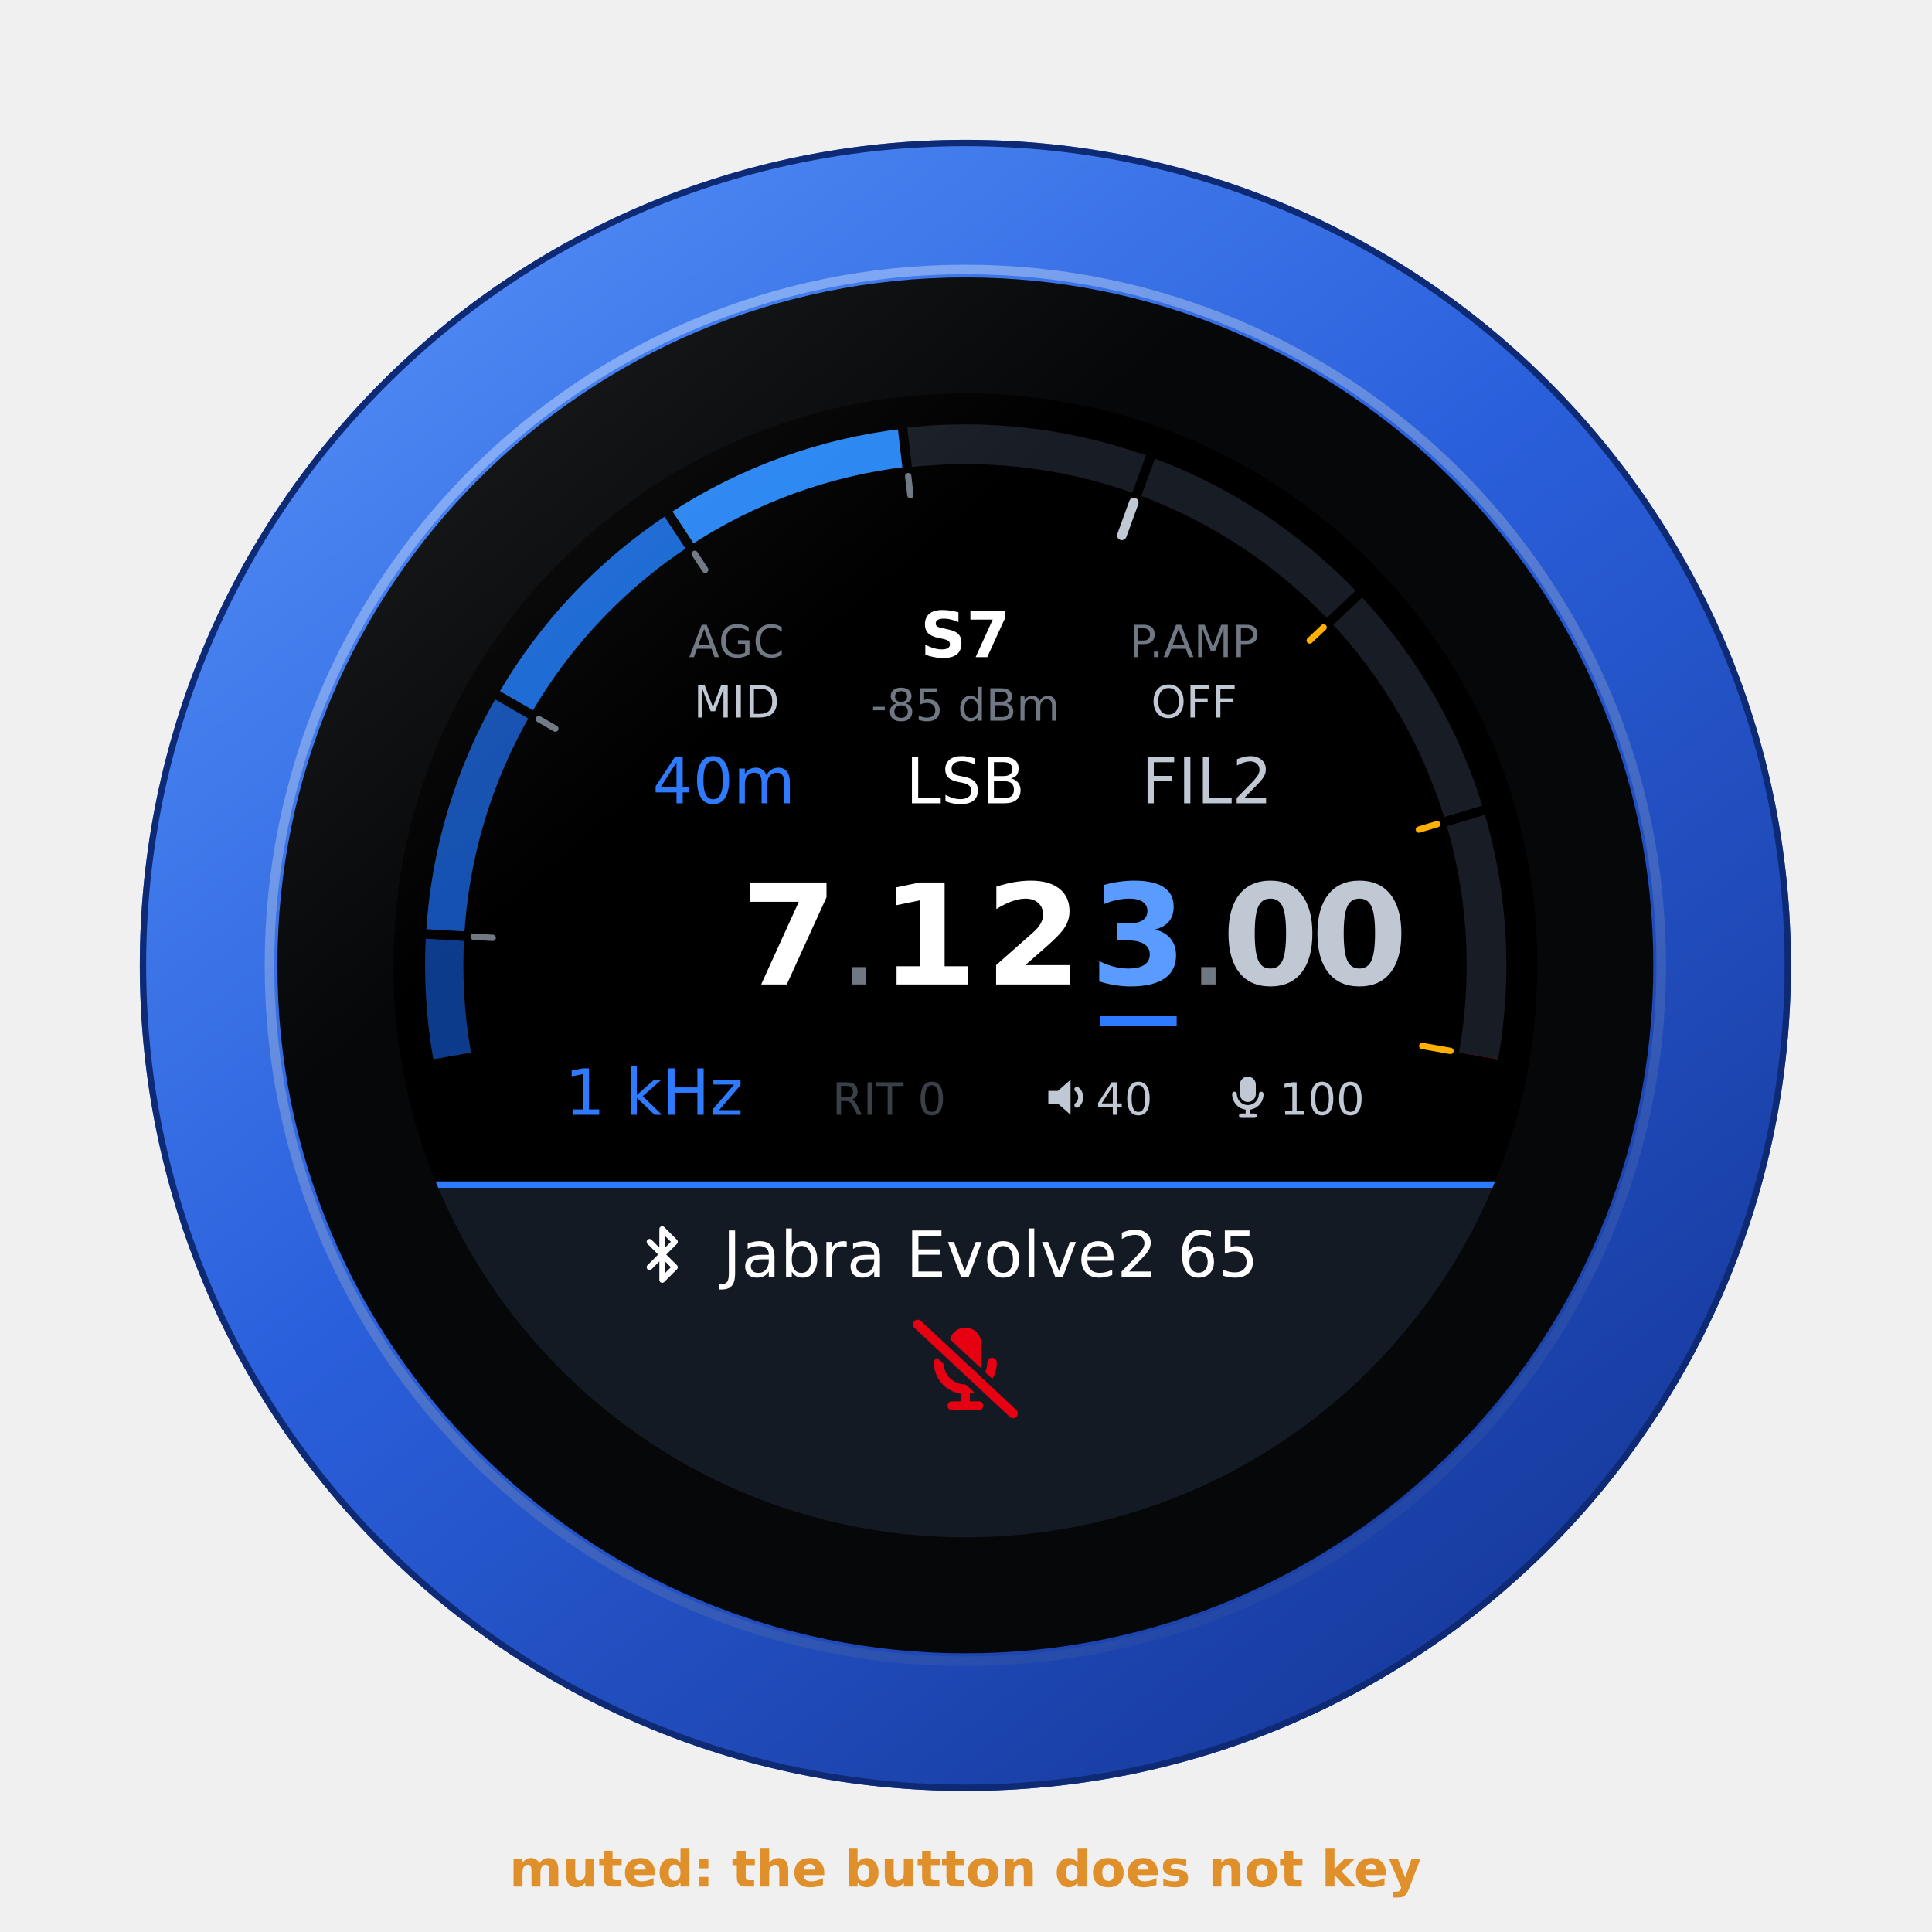
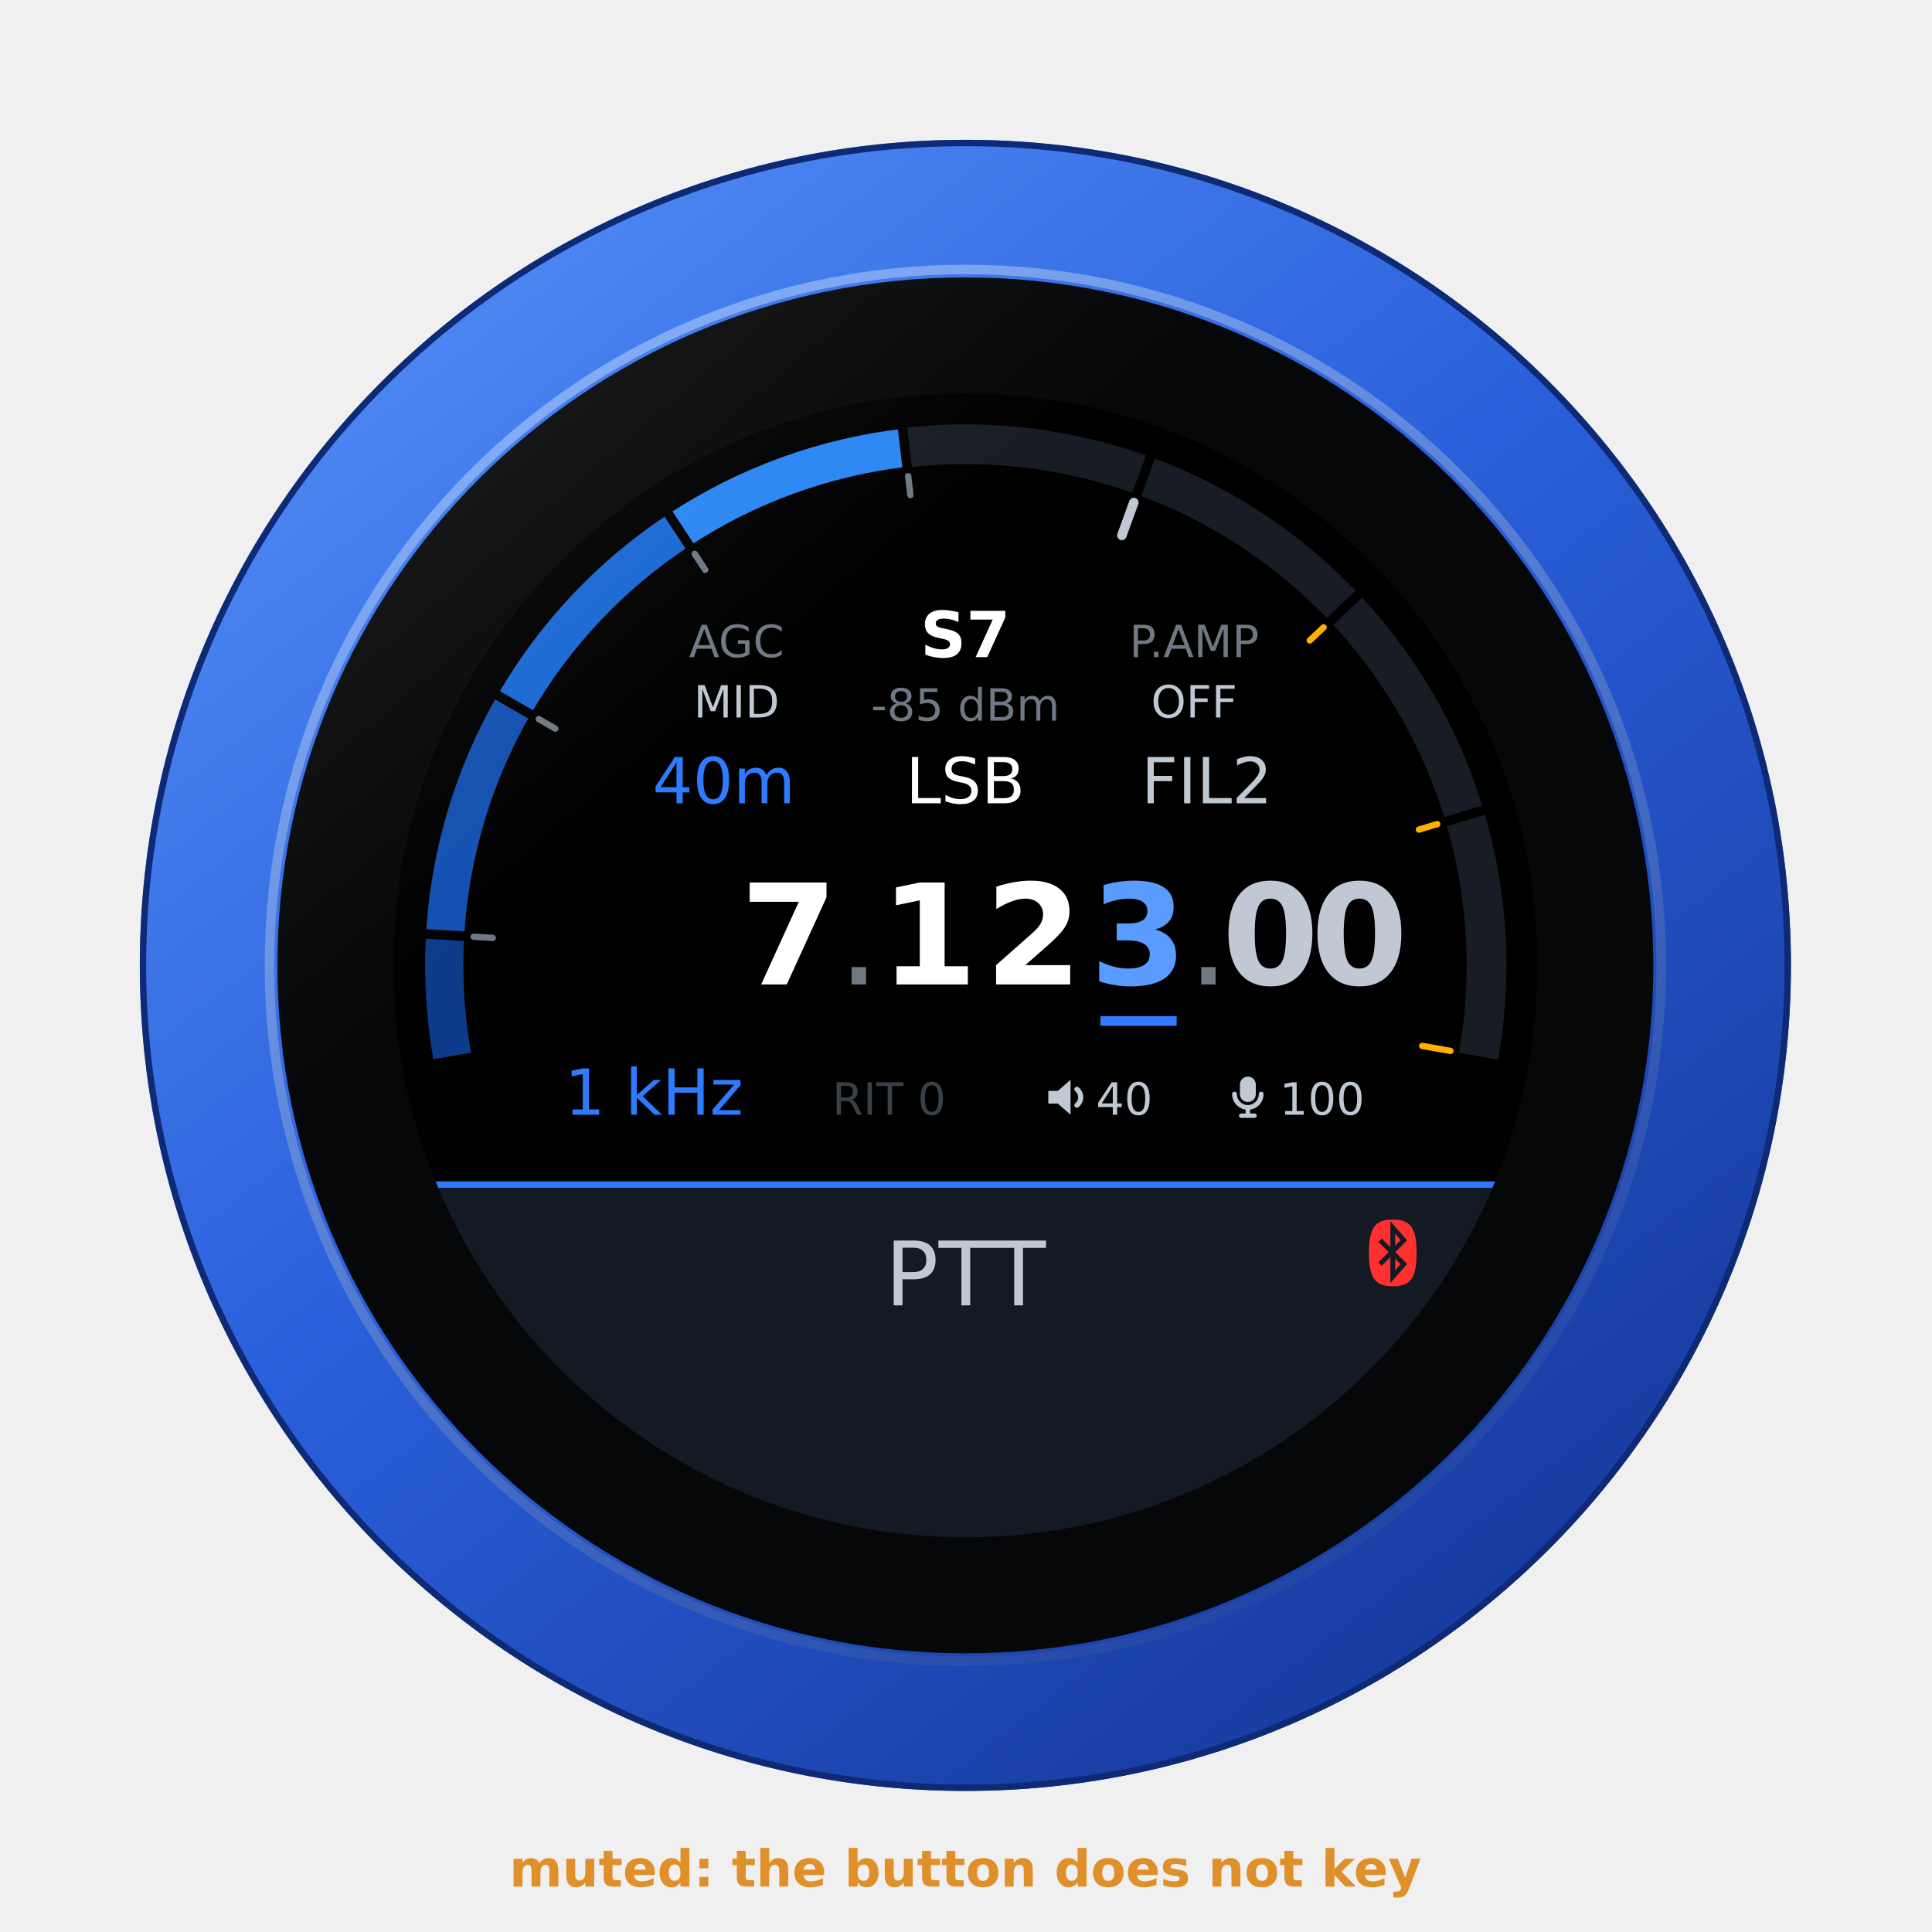
- <svg xmlns="http://www.w3.org/2000/svg" viewBox="0 0 608 608" width="608" height="608" role="img" aria-label="Its microphone muted: struck through, in red">
+ <svg xmlns="http://www.w3.org/2000/svg" viewBox="0 0 608 608" width="608" height="608" role="img" aria-label="Its microphone muted: the logo in red">
  <defs>
    <clipPath id="hs-02-glass">
      <circle cx="180" cy="180" r="180" />
    </clipPath>
    <linearGradient id="hs-02-alu" x1="0.15" y1="0.05" x2="0.85" y2="0.95">
      <stop offset="0" stop-color="#4F8BF5" />
      <stop offset="0.45" stop-color="#2A5FDB" />
      <stop offset="1" stop-color="#16389A" />
    </linearGradient>
    <linearGradient id="hs-02-chamfer" x1="0.2" y1="0" x2="0.8" y2="1">
      <stop offset="0" stop-color="#9CC0FF" />
      <stop offset="1" stop-color="#1B3F9E" />
    </linearGradient>
    <linearGradient id="hs-02-gloss" x1="0" y1="0" x2="0.6" y2="0.7">
      <stop offset="0" stop-color="#FFFFFF" stop-opacity="0.10" />
      <stop offset="0.5" stop-color="#FFFFFF" stop-opacity="0" />
    </linearGradient>
    <linearGradient id="hs-02-upd" x1="0" y1="0" x2="0" y2="1">
      <stop offset="0" stop-color="#262015" />
      <stop offset="1" stop-color="#0C0E13" />
    </linearGradient>
    <marker id="hs-02-arrow" viewBox="0 0 10 10" refX="7" refY="5" markerWidth="7" markerHeight="7" orient="auto-start-reverse">
      <path d="M0,1 L10,5 L0,9 z" fill="#E0902A" />
    </marker>
  </defs>
  <circle cx="303.8" cy="303.8" r="259.8" fill="url(#hs-02-alu)" />
  <circle cx="303.8" cy="303.8" r="258.8" fill="none" stroke="#0E2A74" stroke-width="2" />
  <circle cx="303.8" cy="303.8" r="219.0" fill="none" stroke="url(#hs-02-chamfer)" stroke-width="3" opacity="0.8" />
  <circle cx="303.8" cy="303.8" r="216.5" fill="#060709" />
  <g transform="translate(123.8,123.8)">
    <g clip-path="url(#hs-02-glass)">
      <rect x="0" y="0" width="360" height="360" fill="#000000" />
      <path d="M18.49,208.48 A164.00,164.00 0 1 1 341.51,208.48" fill="none" stroke="#181C24" stroke-width="12" />
      <path d="M18.49,208.48 A164.00,164.00 0 0 1 16.28,170.46" fill="none" stroke="#0D3B8C" stroke-width="12" />
      <path d="M16.28,170.46 A164.00,164.00 0 0 1 37.97,98.00" fill="none" stroke="#1350B0" stroke-width="12" />
      <path d="M37.97,98.00 A164.00,164.00 0 0 1 89.88,42.98" fill="none" stroke="#1A68D4" stroke-width="12" />
      <path d="M89.88,42.98 A164.00,164.00 0 0 1 160.96,17.11" fill="none" stroke="#2A86F2" stroke-width="12" />
      <path d="M160.96,17.11 A164.00,164.00 0 0 1 236.09,25.89" fill="none" stroke="#46A8FF" stroke-width="12" />
      <path d="M236.09,25.89 A164.00,164.00 0 0 1 299.29,67.46" fill="none" stroke="#FF6A5A" stroke-width="12" />
      <path d="M299.29,67.46 A164.00,164.00 0 0 1 337.11,132.96" fill="none" stroke="#FF4040" stroke-width="12" />
      <path d="M337.11,132.96 A164.00,164.00 0 0 1 341.51,208.48" fill="none" stroke="#E60012" stroke-width="12" />
      <path d="M341.51,208.48 A164.00,164.00 0 1 0 18.49,208.48" fill="none" stroke="#181C24" stroke-width="12.5" stroke-dasharray="305.32 582.47" />
      <line x1="23.27" y1="170.87" x2="9.29" y2="170.06" stroke="#000000" stroke-width="3" />
      <line x1="44.03" y1="101.50" x2="31.91" y2="94.50" stroke="#000000" stroke-width="3" />
      <line x1="93.73" y1="48.83" x2="86.03" y2="37.13" stroke="#000000" stroke-width="3" />
      <line x1="161.77" y1="24.06" x2="160.15" y2="10.16" stroke="#000000" stroke-width="3" />
      <line x1="233.70" y1="32.47" x2="238.49" y2="19.31" stroke="#000000" stroke-width="3" />
      <line x1="294.20" y1="72.26" x2="304.38" y2="62.65" stroke="#000000" stroke-width="3" />
      <line x1="330.40" y1="134.97" x2="343.82" y2="130.96" stroke="#000000" stroke-width="3" />
      <line x1="31.25" y1="171.34" x2="25.26" y2="170.99" stroke="#707884" stroke-width="2" stroke-linecap="round" />
      <line x1="50.96" y1="105.50" x2="45.77" y2="102.50" stroke="#707884" stroke-width="2" stroke-linecap="round" />
      <line x1="98.12" y1="55.51" x2="94.83" y2="50.50" stroke="#707884" stroke-width="2" stroke-linecap="round" />
      <line x1="162.70" y1="32.01" x2="162.01" y2="26.05" stroke="#707884" stroke-width="2" stroke-linecap="round" />
      <line x1="229.25" y1="44.68" x2="233.01" y2="34.35" stroke="#C0C8D4" stroke-width="3" stroke-linecap="round" />
      <line x1="288.38" y1="77.75" x2="292.74" y2="73.63" stroke="#FFB000" stroke-width="2" stroke-linecap="round" />
      <line x1="322.74" y1="137.27" x2="328.49" y2="135.55" stroke="#FFB000" stroke-width="2" stroke-linecap="round" />
      <line x1="323.78" y1="205.35" x2="332.65" y2="206.92" stroke="#FFB000" stroke-width="2" stroke-linecap="round" />
      <text x="180.0" y="83.0" font-size="20" fill="#FFFFFF" font-family="DejaVu Sans,Verdana,sans-serif" font-weight="700" text-anchor="middle">S7</text>
      <text x="180.0" y="103.0" font-size="14" fill="#707884" font-family="DejaVu Sans,Verdana,sans-serif" font-weight="400" text-anchor="middle">-85 dBm</text>
      <text x="108.0" y="83.0" font-size="14" fill="#707884" font-family="DejaVu Sans,Verdana,sans-serif" font-weight="400" text-anchor="middle">AGC</text>
      <text x="108.0" y="102.0" font-size="14" fill="#C0C8D4" font-family="DejaVu Sans,Verdana,sans-serif" font-weight="400" text-anchor="middle">MID</text>
      <text x="252.0" y="83.0" font-size="14" fill="#707884" font-family="DejaVu Sans,Verdana,sans-serif" font-weight="400" text-anchor="middle">P.AMP</text>
      <text x="252.0" y="102.0" font-size="14" fill="#C0C8D4" font-family="DejaVu Sans,Verdana,sans-serif" font-weight="400" text-anchor="middle">OFF</text>
      <text x="104.0" y="129.0" font-size="20" fill="#2F7BFF" font-family="DejaVu Sans,Verdana,sans-serif" font-weight="400" text-anchor="middle">40m</text>
      <text x="180.0" y="129.0" font-size="20" fill="#FFFFFF" font-family="DejaVu Sans,Verdana,sans-serif" font-weight="400" text-anchor="middle">LSB</text>
      <text x="256.0" y="129.0" font-size="20" fill="#C0C8D4" font-family="DejaVu Sans,Verdana,sans-serif" font-weight="400" text-anchor="middle">FIL2</text>
      <text x="124.5" y="186.0" font-size="44" fill="#FFFFFF" font-family="DejaVu Sans,Verdana,sans-serif" font-weight="700" text-anchor="middle">7</text>
      <text x="146.5" y="186.0" font-size="44" fill="#707884" font-family="DejaVu Sans,Verdana,sans-serif" font-weight="400" text-anchor="middle">.</text>
      <text x="168.5" y="186.0" font-size="44" fill="#FFFFFF" font-family="DejaVu Sans,Verdana,sans-serif" font-weight="700" text-anchor="middle">1</text>
      <text x="201.5" y="186.0" font-size="44" fill="#FFFFFF" font-family="DejaVu Sans,Verdana,sans-serif" font-weight="700" text-anchor="middle">2</text>
      <text x="234.5" y="186.0" font-size="44" fill="#5A9BFF" font-family="DejaVu Sans,Verdana,sans-serif" font-weight="700" text-anchor="middle">3</text>
      <text x="256.5" y="186.0" font-size="44" fill="#707884" font-family="DejaVu Sans,Verdana,sans-serif" font-weight="400" text-anchor="middle">.</text>
      <text x="276.0" y="186.0" font-size="44" fill="#C0C8D4" font-family="DejaVu Sans,Verdana,sans-serif" font-weight="700" text-anchor="middle">0</text>
      <text x="304.0" y="186.0" font-size="44" fill="#C0C8D4" font-family="DejaVu Sans,Verdana,sans-serif" font-weight="700" text-anchor="middle">0</text>
      <rect x="222.5" y="196" width="24" height="3" fill="#2F7BFF" />
      <text x="82.0" y="227.0" font-size="20" fill="#2F7BFF" font-family="DejaVu Sans,Verdana,sans-serif" font-weight="400" text-anchor="middle">1 kHz</text>
      <text x="156.0" y="227.0" font-size="14" fill="#3A4048" font-family="DejaVu Sans,Verdana,sans-serif" font-weight="400" text-anchor="middle">RIT 0</text>
      <g transform="translate(206.1,216.0)" fill="#C0C8D4">
        <path d="M0,3.5 h3 l4,-3.5 v11 l-4,-3.5 h-3 z" />
        <path d="M9,3 a3.2,3.2 0 0 1 0,5" fill="none" stroke="#C0C8D4" stroke-width="1.6" stroke-linecap="round" />
      </g>
      <text x="221.1" y="227.0" font-size="14" fill="#C0C8D4" font-family="DejaVu Sans,Verdana,sans-serif" font-weight="400" text-anchor="start">40</text>
      <g transform="translate(263.9,215.0)" fill="#C0C8D4">
        <rect x="2.5" y="0" width="5" height="8" rx="2.5" />
        <path d="M0.8,5.5 a4.2,4.2 0 0 0 8.4,0" fill="none" stroke="#C0C8D4" stroke-width="1.5" stroke-linecap="round" />
        <rect x="4.3" y="9.6" width="1.4" height="2.4" />
        <rect x="2.2" y="11.6" width="5.6" height="1.4" rx="0.7" />
      </g>
      <text x="278.9" y="227.0" font-size="14" fill="#C0C8D4" font-family="DejaVu Sans,Verdana,sans-serif" font-weight="400" text-anchor="start">100</text>
      <rect x="0" y="248" width="360" height="112" fill="#141A24" />
      <line x1="0" y1="249" x2="360" y2="249" stroke="#2F7BFF" stroke-width="2" />
-       <path transform="translate(79.6,263.0) scale(1.000)" d="M1,4 L9,12 L5,16 L5,0 L9,4 L1,12" fill="none" stroke="#FFFFFF" stroke-width="1.8" stroke-linejoin="round" stroke-linecap="round" />
-       <text x="103.6" y="278.0" font-size="20" fill="#FFFFFF" font-family="DejaVu Sans,Verdana,sans-serif" font-weight="400" text-anchor="start">Jabra Evolve2 65</text>
-       <g transform="translate(170.0,294.0) scale(2)">
-         <g transform="translate(0.0,0.0)" fill="#E60012">
-           <rect x="2.5" y="0" width="5" height="8" rx="2.5" />
-           <path d="M0.8,5.5 a4.2,4.2 0 0 0 8.4,0" fill="none" stroke="#E60012" stroke-width="1.5" stroke-linecap="round" />
-           <rect x="4.3" y="9.6" width="1.4" height="2.4" />
-           <rect x="2.2" y="11.6" width="5.6" height="1.4" rx="0.7" />
-         </g>
-       </g>
-       <line x1="165.0" y1="293.0" x2="195.0" y2="321.0" stroke="#141A24" stroke-width="7" stroke-linecap="round" />
-       <line x1="165.0" y1="293.0" x2="195.0" y2="321.0" stroke="#E60012" stroke-width="3" stroke-linecap="round" />
+       <text x="180.0" y="287.0" font-size="28" fill="#C0C8D4" font-family="DejaVu Sans,Verdana,sans-serif" font-weight="500" text-anchor="middle" xml:space="preserve">PTT</text>
+       <path d="M314.5,260 C320.0,260 322,262.5 322,270.5 C322,278.5 320.0,281 314.5,281 C309.0,281 307,278.5 307,270.5 C307,262.5 309.0,260 314.5,260Z" fill="#FF3030" />
+       <path transform="translate(310.5,262.5)" d="M0,4 L7.5,11.5 L4,15.5 L4,0 L7.5,4 L0,11.5" fill="none" stroke="#141A24" stroke-width="1.5" />
    </g>
  </g>
  <circle cx="303.8" cy="303.8" r="216.5" fill="url(#hs-02-gloss)" />
  <text x="303.8" y="593.7" font-size="16" fill="#E0902A" font-family="DejaVu Sans,Verdana,sans-serif" font-weight="700" text-anchor="middle">muted: the button does not key</text>
</svg>
